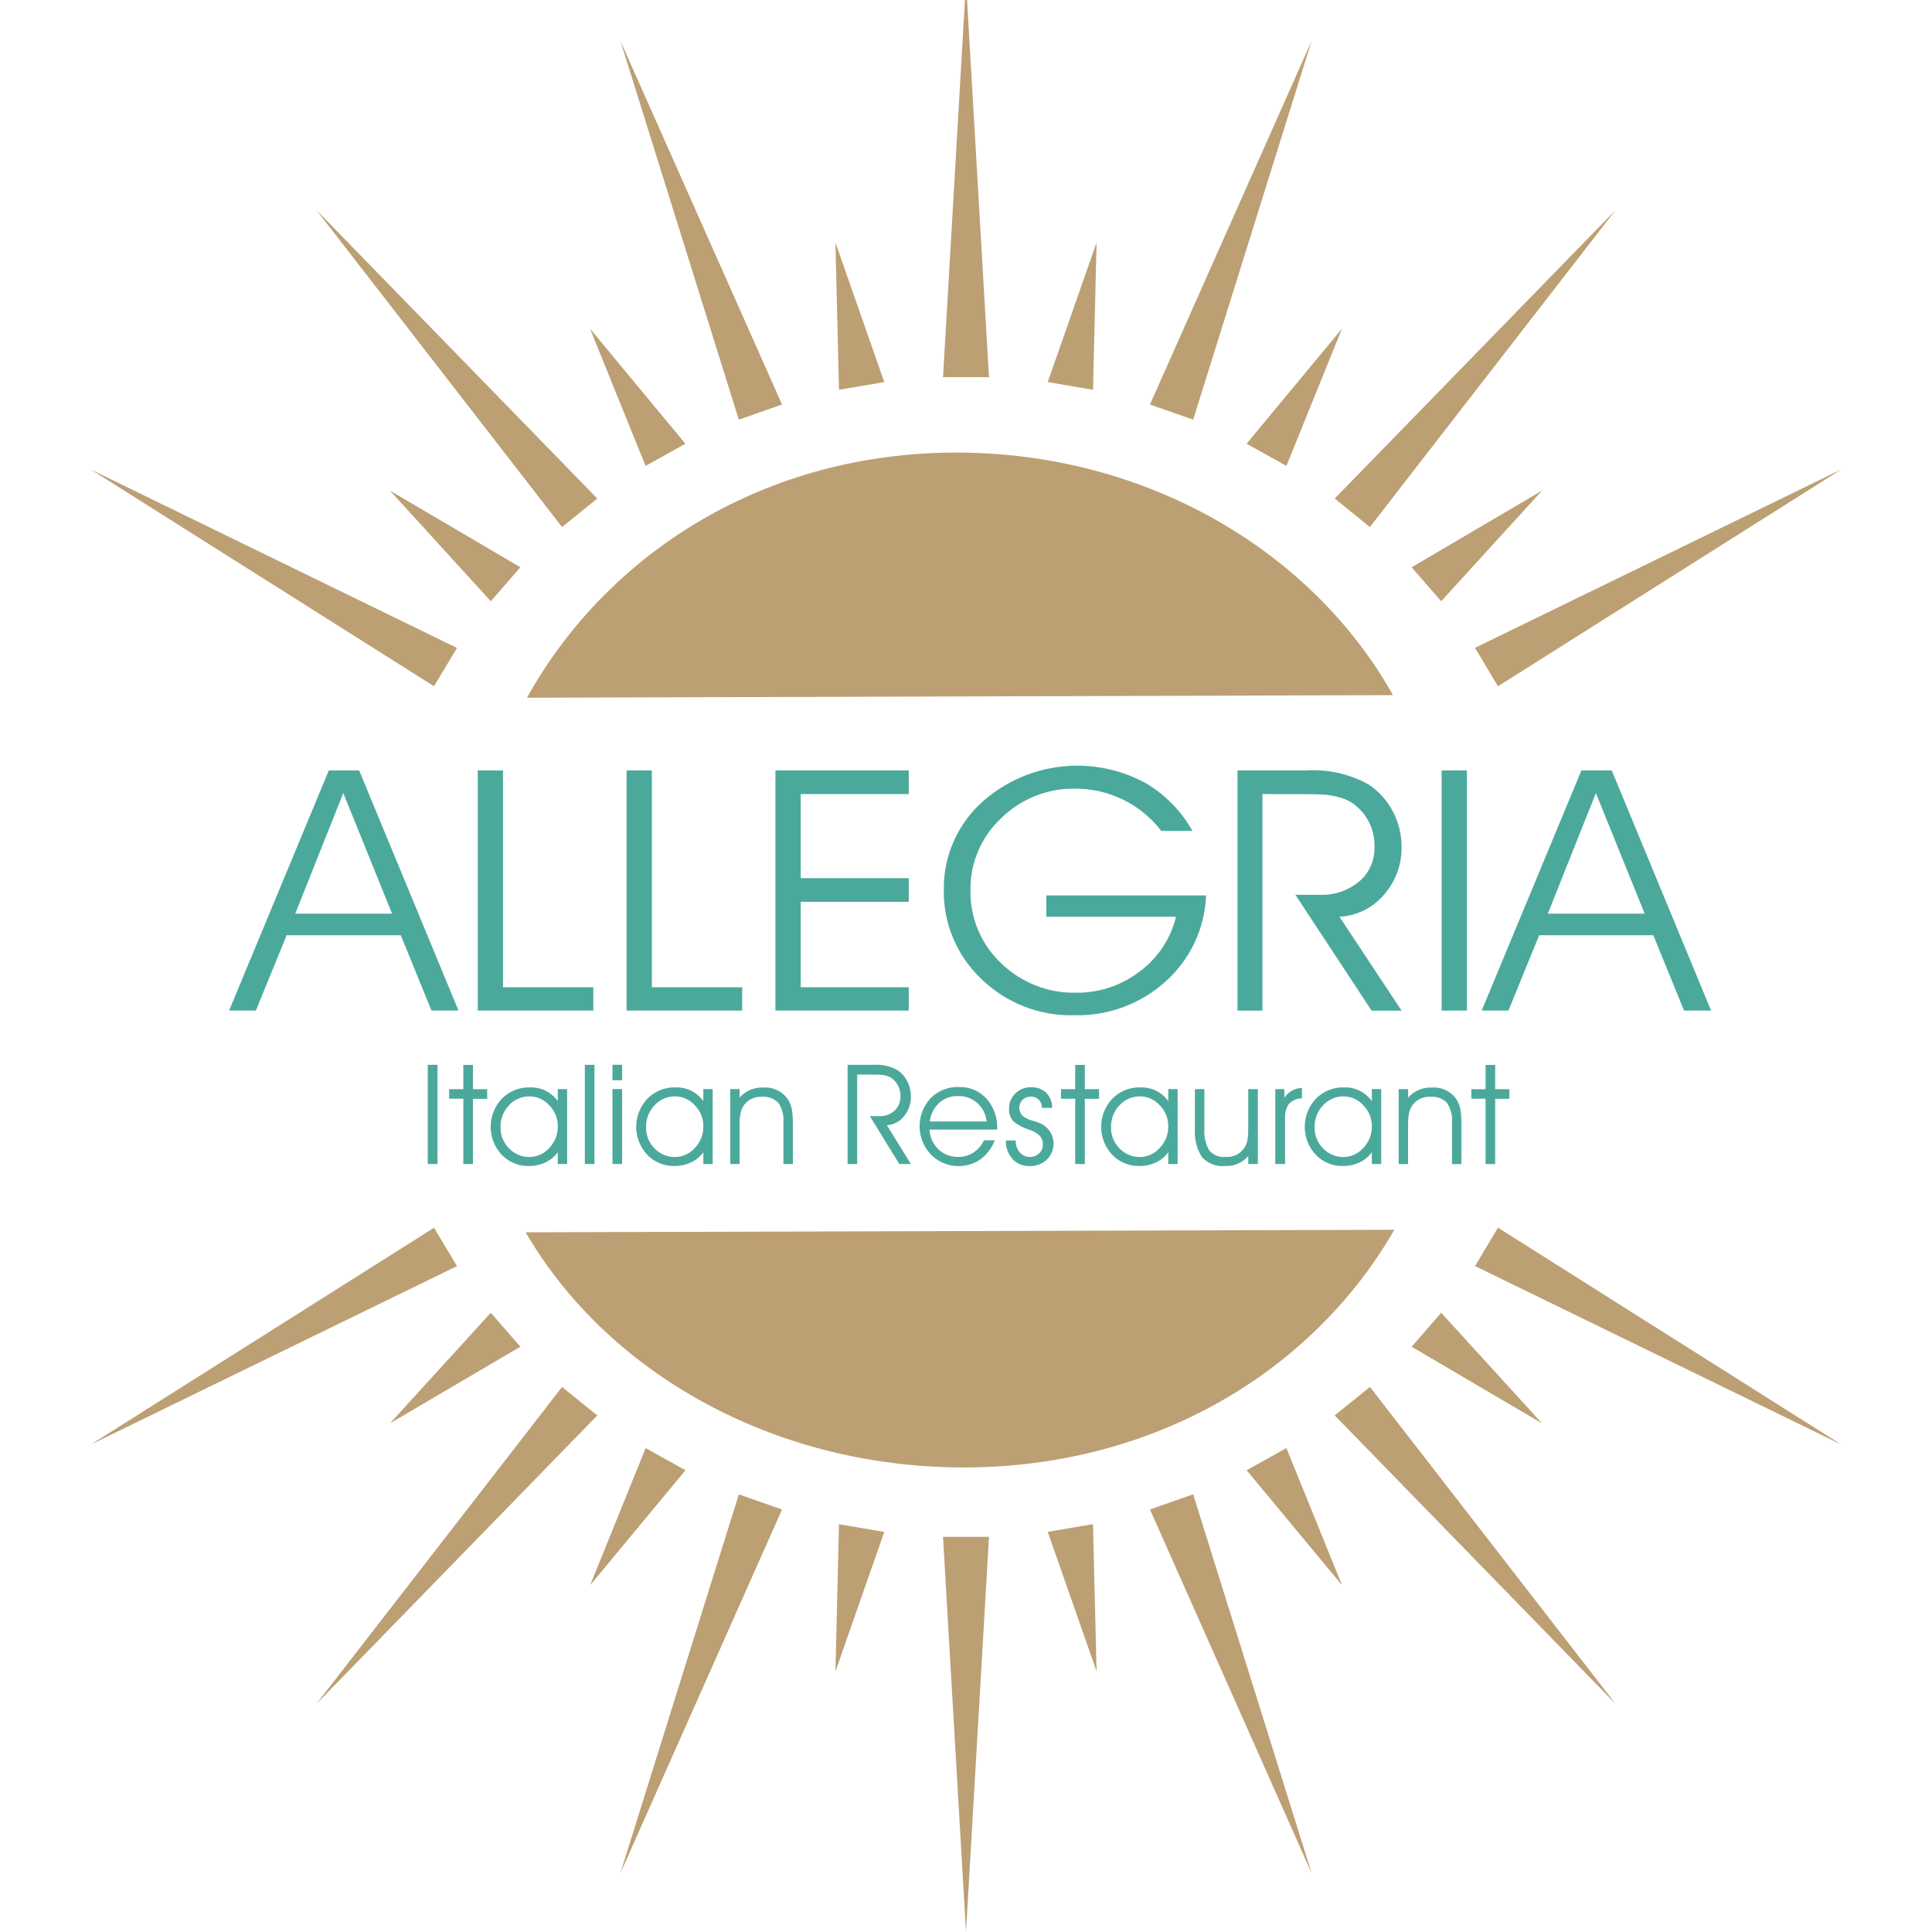
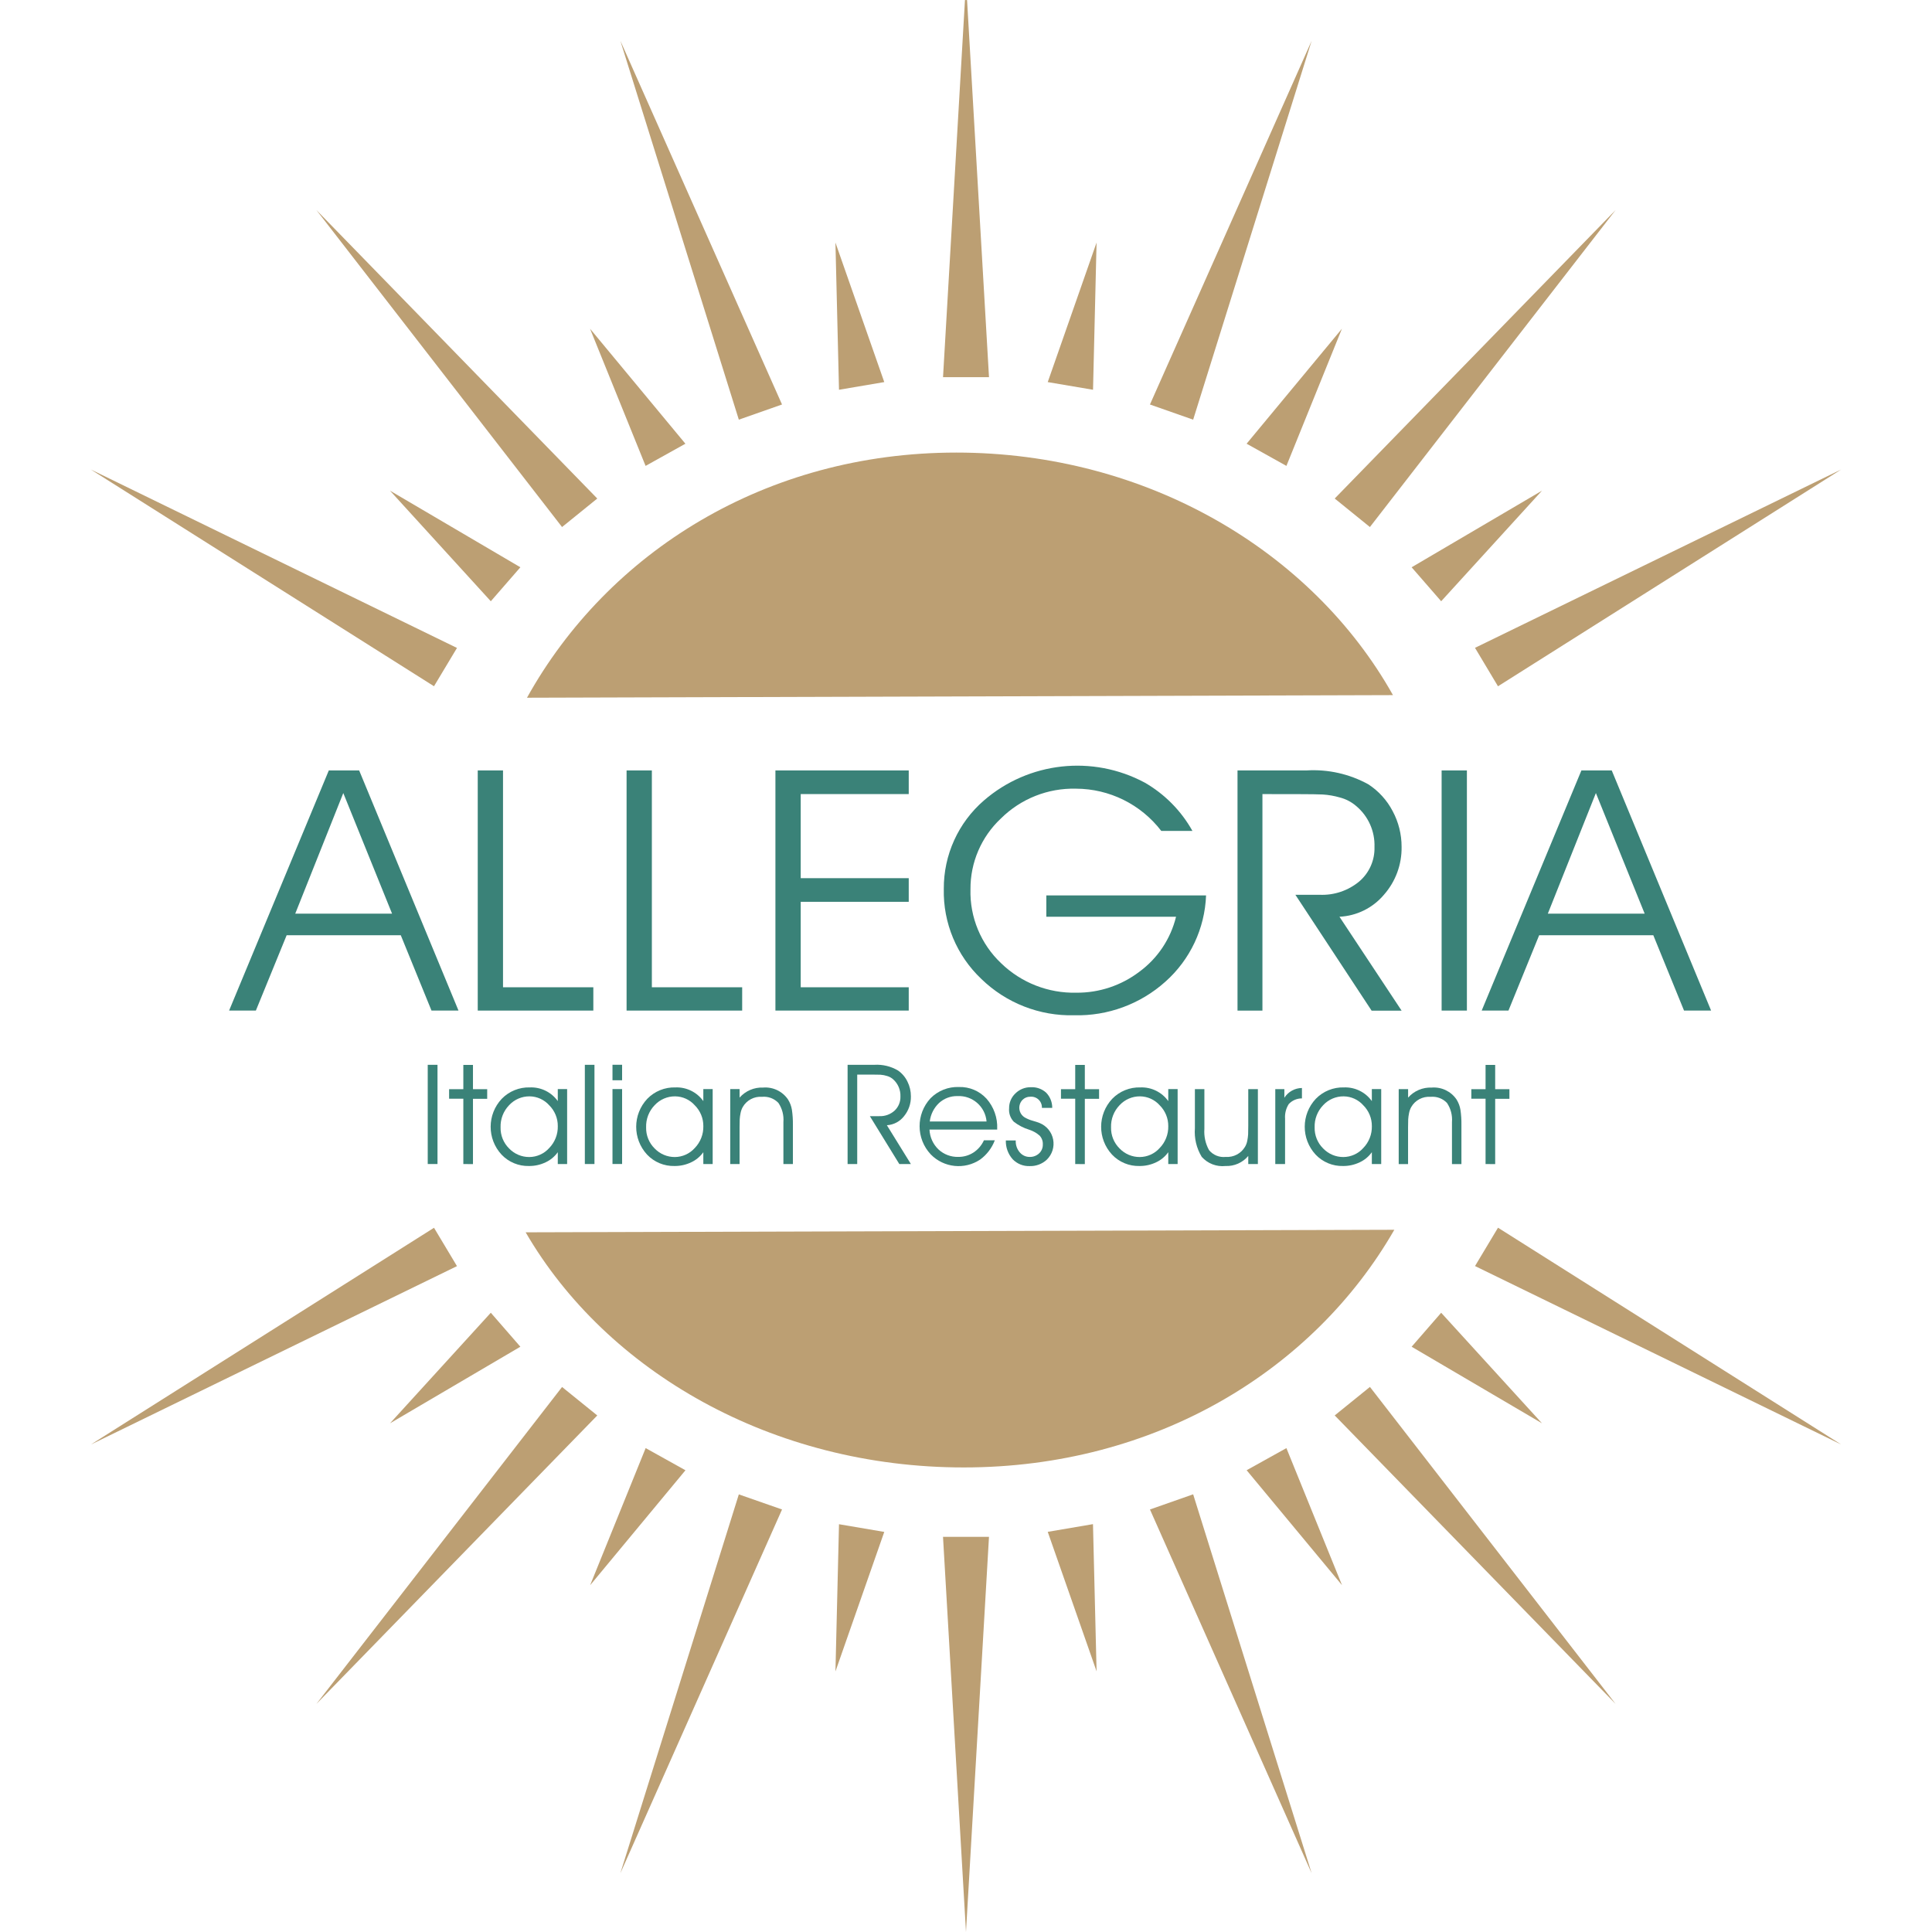
<svg xmlns="http://www.w3.org/2000/svg" width="500" height="500" viewBox="0 0 117.718 129.933">
  <g transform="translate(-371 -10)">
    <g transform="translate(380.306 61.497)">
-       <path d="M73.6,187.423h-1.8l6.706-16.151h2.041l6.681,16.151H85.412l-2.065-5.066H75.67Zm9.16-6.52-3.28-8.11-3.231,8.11Z" transform="translate(-71.806 -170.955)" fill="#4ba99c" />
-       <path d="M124.405,187.423H116.63V171.272h1.7v14.583h6.074v1.568Z" transform="translate(-99.914 -170.955)" fill="#4ba99c" />
-       <path d="M151.247,187.423h-7.775V171.272h1.7v14.583h6.074v1.568Z" transform="translate(-116.746 -170.955)" fill="#4ba99c" />
-       <path d="M172.014,178.519h7.265v1.59h-7.265v5.747h7.265v1.567h-8.966V171.273h8.966v1.59h-7.265Z" transform="translate(-133.577 -170.956)" fill="#4ba99c" />
-       <path d="M207.575,179.144h10.739a8.172,8.172,0,0,1-2.733,5.8,8.847,8.847,0,0,1-6.134,2.261,8.641,8.641,0,0,1-6.245-2.442,8.081,8.081,0,0,1-2.526-6.054,7.8,7.8,0,0,1,2.7-5.952,9.6,9.6,0,0,1,10.812-1.2,8.567,8.567,0,0,1,3.208,3.248H215.3a7.248,7.248,0,0,0-5.735-2.839,6.92,6.92,0,0,0-5.054,2.01,6.461,6.461,0,0,0-2.041,4.759,6.593,6.593,0,0,0,2.065,4.975,7.034,7.034,0,0,0,5.054,1.977,6.9,6.9,0,0,0,4.239-1.409,6.493,6.493,0,0,0,2.467-3.7h-8.724v-1.432Z" transform="translate(-152.616 -170.422)" fill="#4ba99c" />
-       <path d="M255.319,172.863v14.561h-1.676V171.272h4.64a7.655,7.655,0,0,1,4.155.932,4.8,4.8,0,0,1,1.64,1.806,5.053,5.053,0,0,1,.6,2.4,4.75,4.75,0,0,1-1.19,3.226,4.177,4.177,0,0,1-2.989,1.476l4.179,6.315h-2.017l-5.126-7.792h1.628a3.9,3.9,0,0,0,2.672-.9,2.93,2.93,0,0,0,1.02-2.306,3.443,3.443,0,0,0-1.24-2.771,2.714,2.714,0,0,0-1.093-.568,5.318,5.318,0,0,0-1.155-.2q-.5-.022-1.543-.023Z" transform="translate(-185.83 -170.955)" fill="#4ba99c" />
-       <path d="M292.152,187.423h-1.7V171.272h1.7Z" transform="translate(-208.912 -170.955)" fill="#4ba99c" />
-       <path d="M299.482,187.423h-1.8l6.706-16.151h2.04l6.682,16.151H311.29l-2.066-5.066h-7.678Zm9.16-6.52-3.28-8.11-3.232,8.11Z" transform="translate(-213.447 -170.955)" fill="#4ba99c" />
+       <path d="M73.6,187.423h-1.8l6.706-16.151h2.041l6.681,16.151H85.412l-2.065-5.066H75.67Zm9.16-6.52-3.28-8.11-3.231,8.11Z" transform="translate(-71.806 -170.955)" fill="#3A8278" />
+       <path d="M124.405,187.423H116.63V171.272h1.7v14.583h6.074v1.568Z" transform="translate(-99.914 -170.955)" fill="#3A8278" />
+       <path d="M151.247,187.423h-7.775V171.272h1.7v14.583h6.074v1.568Z" transform="translate(-116.746 -170.955)" fill="#3A8278" />
+       <path d="M172.014,178.519h7.265v1.59h-7.265v5.747h7.265v1.567h-8.966V171.273h8.966v1.59h-7.265Z" transform="translate(-133.577 -170.956)" fill="#3A8278" />
+       <path d="M207.575,179.144h10.739a8.172,8.172,0,0,1-2.733,5.8,8.847,8.847,0,0,1-6.134,2.261,8.641,8.641,0,0,1-6.245-2.442,8.081,8.081,0,0,1-2.526-6.054,7.8,7.8,0,0,1,2.7-5.952,9.6,9.6,0,0,1,10.812-1.2,8.567,8.567,0,0,1,3.208,3.248H215.3a7.248,7.248,0,0,0-5.735-2.839,6.92,6.92,0,0,0-5.054,2.01,6.461,6.461,0,0,0-2.041,4.759,6.593,6.593,0,0,0,2.065,4.975,7.034,7.034,0,0,0,5.054,1.977,6.9,6.9,0,0,0,4.239-1.409,6.493,6.493,0,0,0,2.467-3.7h-8.724v-1.432Z" transform="translate(-152.616 -170.422)" fill="#3A8278" />
+       <path d="M255.319,172.863v14.561h-1.676V171.272h4.64a7.655,7.655,0,0,1,4.155.932,4.8,4.8,0,0,1,1.64,1.806,5.053,5.053,0,0,1,.6,2.4,4.75,4.75,0,0,1-1.19,3.226,4.177,4.177,0,0,1-2.989,1.476l4.179,6.315h-2.017l-5.126-7.792h1.628a3.9,3.9,0,0,0,2.672-.9,2.93,2.93,0,0,0,1.02-2.306,3.443,3.443,0,0,0-1.24-2.771,2.714,2.714,0,0,0-1.093-.568,5.318,5.318,0,0,0-1.155-.2q-.5-.022-1.543-.023Z" transform="translate(-185.83 -170.955)" fill="#3A8278" />
+       <path d="M292.152,187.423h-1.7V171.272h1.7Z" transform="translate(-208.912 -170.955)" fill="#3A8278" />
+       <path d="M299.482,187.423h-1.8l6.706-16.151h2.04l6.682,16.151H311.29l-2.066-5.066h-7.678Zm9.16-6.52-3.28-8.11-3.232,8.11Z" transform="translate(-213.447 -170.955)" fill="#3A8278" />
      <path d="M200.537,57.7l1.475-25.362h.141L203.629,57.7Z" transform="translate(-152.529 -83.831)" fill="#bc9f73" fill-rule="evenodd" />
      <path d="M181.374,85.977l-.24-9.9,3.284,9.383Z" transform="translate(-140.362 -111.261)" fill="#bc9f73" fill-rule="evenodd" />
      <path d="M150.318,65.168l-7.967-25.483,10.872,24.462Z" transform="translate(-116.043 -88.441)" fill="#bc9f73" fill-rule="evenodd" />
      <path d="M140.616,100.84l-3.736-9.226,6.414,7.735Z" transform="translate(-112.612 -121.004)" fill="#bc9f73" fill-rule="evenodd" />
      <path d="M104.058,91.535,87.539,70.218l18.888,19.4Z" transform="translate(-81.672 -107.587)" fill="#bc9f73" fill-rule="evenodd" />
      <path d="M107.585,128.258l-6.78-7.437,8.768,5.152Z" transform="translate(-89.99 -139.319)" fill="#bc9f73" fill-rule="evenodd" />
      <path d="M69.933,131.576,46.853,117l24.626,12Z" transform="translate(-56.159 -136.921)" fill="#bc9f73" fill-rule="evenodd" />
      <path d="M71.478,256.321l-24.626,12,23.081-14.579Z" transform="translate(-56.158 -222.667)" fill="#bc9f73" fill-rule="evenodd" />
      <path d="M109.575,271.355l-8.767,5.151,6.779-7.436Z" transform="translate(-89.992 -232.281)" fill="#bc9f73" fill-rule="evenodd" />
      <path d="M106.424,284.369l-18.889,19.4,16.521-21.315Z" transform="translate(-81.669 -240.672)" fill="#bc9f73" fill-rule="evenodd" />
      <path d="M143.3,294.971l-6.412,7.733,3.735-9.224Z" transform="translate(-112.614 -247.588)" fill="#bc9f73" fill-rule="evenodd" />
      <path d="M153.222,302.834,142.348,327.3l7.968-25.481Z" transform="translate(-116.041 -252.814)" fill="#bc9f73" fill-rule="evenodd" />
      <path d="M184.42,307.723l-3.283,9.383.239-9.9Z" transform="translate(-140.364 -256.194)" fill="#bc9f73" fill-rule="evenodd" />
      <path d="M203.628,309.488l-1.547,26.574-1.545-26.574Z" transform="translate(-152.529 -257.626)" fill="#bc9f73" fill-rule="evenodd" />
      <path d="M222.464,307.2l.242,9.9-3.285-9.382Z" transform="translate(-164.371 -256.194)" fill="#bc9f73" fill-rule="evenodd" />
      <path d="M240.761,301.813l7.967,25.482-10.872-24.462Z" transform="translate(-175.931 -252.813)" fill="#bc9f73" fill-rule="evenodd" />
      <path d="M257.959,293.482,261.7,302.7l-6.415-7.731Z" transform="translate(-186.858 -247.589)" fill="#bc9f73" fill-rule="evenodd" />
      <path d="M273.543,282.449l16.52,21.317-18.889-19.4Z" transform="translate(-196.824 -240.671)" fill="#bc9f73" fill-rule="evenodd" />
      <path d="M287.032,269.072l6.78,7.434-8.767-5.149Z" transform="translate(-205.522 -232.282)" fill="#bc9f73" fill-rule="evenodd" />
      <path d="M298.021,253.736,321.1,268.315l-24.625-12Z" transform="translate(-212.689 -222.666)" fill="#bc9f73" fill-rule="evenodd" />
      <path d="M296.473,128.994,321.1,117l-23.081,14.579Z" transform="translate(-212.688 -136.922)" fill="#bc9f73" fill-rule="evenodd" />
      <path d="M285.045,125.971l8.767-5.152-6.78,7.437Z" transform="translate(-205.522 -139.317)" fill="#bc9f73" fill-rule="evenodd" />
      <path d="M271.174,89.619l18.89-19.4L273.541,91.537Z" transform="translate(-196.824 -107.589)" fill="#bc9f73" fill-rule="evenodd" />
      <path d="M255.285,99.349l6.411-7.734-3.734,9.226Z" transform="translate(-186.86 -121.005)" fill="#bc9f73" fill-rule="evenodd" />
      <path d="M237.852,64.149l10.875-24.462-7.969,25.482Z" transform="translate(-175.928 -88.442)" fill="#bc9f73" fill-rule="evenodd" />
      <path d="M219.42,85.461l3.284-9.384-.238,9.9Z" transform="translate(-164.37 -111.261)" fill="#bc9f73" fill-rule="evenodd" />
      <g transform="translate(13.353 20.115)">
-         <path d="M108.268,231.033h-.657v-6.672h.657Z" transform="translate(-107.611 -224.361)" fill="#4ba99c" />
+         <path d="M108.268,231.033h-.657v-6.672h.657Z" transform="translate(-107.611 -224.361)" fill="#3A8278" />
      </g>
      <g transform="translate(14.79 20.116)">
-         <path d="M112.421,231.034v-4.392h-.957V226h.957v-1.633h.648V226h.957v.647h-.957v4.392Z" transform="translate(-111.464 -224.362)" fill="#4ba99c" />
+         <path d="M112.421,231.034v-4.392h-.957V226h.957v-1.633h.648V226h.957v.647h-.957v4.392Z" transform="translate(-111.464 -224.362)" fill="#3A8278" />
      </g>
      <g transform="translate(17.586 21.636)">
-         <path d="M123.475,232.793a2.069,2.069,0,0,1-.817.68,2.537,2.537,0,0,1-1.117.249,2.452,2.452,0,0,1-1.849-.766,2.752,2.752,0,0,1,.014-3.754,2.529,2.529,0,0,1,1.891-.765,2.2,2.2,0,0,1,1.877.92v-.807h.629v5.039h-.629Zm0-1.755a1.951,1.951,0,0,0-.577-1.4,1.789,1.789,0,0,0-1.319-.6,1.853,1.853,0,0,0-1.375.591,2.048,2.048,0,0,0-.577,1.492,1.928,1.928,0,0,0,.577,1.426,1.866,1.866,0,0,0,1.356.572,1.808,1.808,0,0,0,1.333-.6A2.046,2.046,0,0,0,123.475,231.037Z" transform="translate(-118.961 -228.438)" fill="#4ba99c" />
+         <path d="M123.475,232.793a2.069,2.069,0,0,1-.817.68,2.537,2.537,0,0,1-1.117.249,2.452,2.452,0,0,1-1.849-.766,2.752,2.752,0,0,1,.014-3.754,2.529,2.529,0,0,1,1.891-.765,2.2,2.2,0,0,1,1.877.92v-.807h.629v5.039h-.629Zm0-1.755a1.951,1.951,0,0,0-.577-1.4,1.789,1.789,0,0,0-1.319-.6,1.853,1.853,0,0,0-1.375.591,2.048,2.048,0,0,0-.577,1.492,1.928,1.928,0,0,0,.577,1.426,1.866,1.866,0,0,0,1.356.572,1.808,1.808,0,0,0,1.333-.6A2.046,2.046,0,0,0,123.475,231.037Z" transform="translate(-118.961 -228.438)" fill="#3A8278" />
      </g>
      <g transform="translate(23.919 20.115)">
-         <path d="M135.943,231.033v-6.672h.647v6.672Z" transform="translate(-135.943 -224.361)" fill="#4ba99c" />
+         <path d="M135.943,231.033v-6.672h.647v6.672Z" transform="translate(-135.943 -224.361)" fill="#3A8278" />
      </g>
      <g transform="translate(25.778 20.115)">
-         <path d="M141.575,225.4h-.647v-1.042h.647Zm-.647,5.631v-5.039h.647v5.039Z" transform="translate(-140.928 -224.361)" fill="#4ba99c" />
+         <path d="M141.575,225.4h-.647v-1.042h.647Zm-.647,5.631v-5.039h.647v5.039Z" transform="translate(-140.928 -224.361)" fill="#3A8278" />
      </g>
      <g transform="translate(27.374 21.636)">
-         <path d="M149.722,232.793a2.066,2.066,0,0,1-.817.68,2.537,2.537,0,0,1-1.117.249,2.452,2.452,0,0,1-1.849-.766,2.752,2.752,0,0,1,.014-3.754,2.529,2.529,0,0,1,1.891-.765,2.2,2.2,0,0,1,1.877.92v-.807h.629v5.039h-.629v-.8Zm0-1.755a1.951,1.951,0,0,0-.577-1.4,1.789,1.789,0,0,0-1.319-.6,1.853,1.853,0,0,0-1.375.591,2.048,2.048,0,0,0-.577,1.492,1.928,1.928,0,0,0,.577,1.426,1.866,1.866,0,0,0,1.356.572,1.808,1.808,0,0,0,1.333-.6A2.046,2.046,0,0,0,149.722,231.037Z" transform="translate(-145.208 -228.438)" fill="#4ba99c" />
+         <path d="M149.722,232.793a2.066,2.066,0,0,1-.817.68,2.537,2.537,0,0,1-1.117.249,2.452,2.452,0,0,1-1.849-.766,2.752,2.752,0,0,1,.014-3.754,2.529,2.529,0,0,1,1.891-.765,2.2,2.2,0,0,1,1.877.92v-.807h.629v5.039h-.629v-.8Zm0-1.755a1.951,1.951,0,0,0-.577-1.4,1.789,1.789,0,0,0-1.319-.6,1.853,1.853,0,0,0-1.375.591,2.048,2.048,0,0,0-.577,1.492,1.928,1.928,0,0,0,.577,1.426,1.866,1.866,0,0,0,1.356.572,1.808,1.808,0,0,0,1.333-.6A2.046,2.046,0,0,0,149.722,231.037Z" transform="translate(-145.208 -228.438)" fill="#3A8278" />
      </g>
      <g transform="translate(33.697 20.115)">
-         <path d="M162.164,228.567h.629v.572a2,2,0,0,1,1.586-.675,1.842,1.842,0,0,1,1.67.8,1.862,1.862,0,0,1,.263.695,6.247,6.247,0,0,1,.066,1.014v2.636h-.638v-2.824a2.012,2.012,0,0,0-.338-1.291,1.348,1.348,0,0,0-1.1-.408,1.376,1.376,0,0,0-1.295.685,1.345,1.345,0,0,0-.15.418,2.982,2.982,0,0,0-.056.418c-.006.119-.009.3-.009.553v2.449h-.629Z" transform="translate(-162.164 -226.934)" fill="#4ba99c" />
-         <path d="M183.975,225.018v6.015h-.647v-6.672h1.793a2.8,2.8,0,0,1,1.6.384,1.941,1.941,0,0,1,.634.747,2.2,2.2,0,0,1,.23.99,2.04,2.04,0,0,1-.46,1.332,1.575,1.575,0,0,1-1.155.61l1.614,2.609h-.779l-1.98-3.219h.629a1.448,1.448,0,0,0,1.033-.37,1.249,1.249,0,0,0,.394-.953,1.468,1.468,0,0,0-.479-1.145,1.032,1.032,0,0,0-.422-.234,1.915,1.915,0,0,0-.446-.085q-.192-.009-.6-.009h-.967Z" transform="translate(-175.435 -224.361)" fill="#4ba99c" />
+         <path d="M162.164,228.567h.629v.572a2,2,0,0,1,1.586-.675,1.842,1.842,0,0,1,1.67.8,1.862,1.862,0,0,1,.263.695,6.247,6.247,0,0,1,.066,1.014v2.636h-.638v-2.824a2.012,2.012,0,0,0-.338-1.291,1.348,1.348,0,0,0-1.1-.408,1.376,1.376,0,0,0-1.295.685,1.345,1.345,0,0,0-.15.418,2.982,2.982,0,0,0-.056.418c-.006.119-.009.3-.009.553v2.449h-.629Z" transform="translate(-162.164 -226.934)" fill="#3A8278" />
+         <path d="M183.975,225.018v6.015h-.647v-6.672h1.793a2.8,2.8,0,0,1,1.6.384,1.941,1.941,0,0,1,.634.747,2.2,2.2,0,0,1,.23.99,2.04,2.04,0,0,1-.46,1.332,1.575,1.575,0,0,1-1.155.61l1.614,2.609h-.779l-1.98-3.219h.629a1.448,1.448,0,0,0,1.033-.37,1.249,1.249,0,0,0,.394-.953,1.468,1.468,0,0,0-.479-1.145,1.032,1.032,0,0,0-.422-.234,1.915,1.915,0,0,0-.446-.085q-.192-.009-.6-.009h-.967Z" transform="translate(-175.435 -224.361)" fill="#3A8278" />
      </g>
      <g transform="translate(46.432 21.608)">
-         <path d="M201.531,231.226h-4.552a1.961,1.961,0,0,0,.606,1.338,1.878,1.878,0,0,0,1.328.5,1.845,1.845,0,0,0,1.018-.291,1.941,1.941,0,0,0,.709-.825h.732a2.86,2.86,0,0,1-.981,1.291,2.611,2.611,0,0,1-3.327-.343,2.77,2.77,0,0,1-.014-3.777,2.549,2.549,0,0,1,1.91-.755,2.41,2.41,0,0,1,1.849.779,2.879,2.879,0,0,1,.723,2.037v.047Zm-.714-.544a1.869,1.869,0,0,0-1.952-1.708,1.779,1.779,0,0,0-1.239.46,2.046,2.046,0,0,0-.629,1.248Z" transform="translate(-196.313 -228.364)" fill="#4ba99c" />
+         <path d="M201.531,231.226h-4.552a1.961,1.961,0,0,0,.606,1.338,1.878,1.878,0,0,0,1.328.5,1.845,1.845,0,0,0,1.018-.291,1.941,1.941,0,0,0,.709-.825h.732a2.86,2.86,0,0,1-.981,1.291,2.611,2.611,0,0,1-3.327-.343,2.77,2.77,0,0,1-.014-3.777,2.549,2.549,0,0,1,1.91-.755,2.41,2.41,0,0,1,1.849.779,2.879,2.879,0,0,1,.723,2.037v.047Zm-.714-.544a1.869,1.869,0,0,0-1.952-1.708,1.779,1.779,0,0,0-1.239.46,2.046,2.046,0,0,0-.629,1.248Z" transform="translate(-196.313 -228.364)" fill="#3A8278" />
      </g>
      <g transform="translate(52.232 21.617)">
-         <path d="M211.863,231.973h.666v.019a1.132,1.132,0,0,0,.273.784.857.857,0,0,0,.666.305.891.891,0,0,0,.629-.235.781.781,0,0,0,.253-.6.807.807,0,0,0-.216-.6,1.957,1.957,0,0,0-.7-.395,3.229,3.229,0,0,1-1.033-.535,1.158,1.158,0,0,1-.318-.91,1.344,1.344,0,0,1,.427-1,1.439,1.439,0,0,1,1.037-.413,1.421,1.421,0,0,1,1.028.366,1.446,1.446,0,0,1,.408,1.023h-.694a.719.719,0,0,0-.779-.75.712.712,0,0,0-.53.216.762.762,0,0,0,.164,1.183,2.322,2.322,0,0,0,.54.221,4.513,4.513,0,0,1,.465.154,1.5,1.5,0,0,1,.465,2.464,1.614,1.614,0,0,1-1.15.427,1.5,1.5,0,0,1-1.14-.46A1.816,1.816,0,0,1,211.863,231.973Z" transform="translate(-211.863 -228.388)" fill="#4ba99c" />
+         <path d="M211.863,231.973h.666v.019a1.132,1.132,0,0,0,.273.784.857.857,0,0,0,.666.305.891.891,0,0,0,.629-.235.781.781,0,0,0,.253-.6.807.807,0,0,0-.216-.6,1.957,1.957,0,0,0-.7-.395,3.229,3.229,0,0,1-1.033-.535,1.158,1.158,0,0,1-.318-.91,1.344,1.344,0,0,1,.427-1,1.439,1.439,0,0,1,1.037-.413,1.421,1.421,0,0,1,1.028.366,1.446,1.446,0,0,1,.408,1.023h-.694a.719.719,0,0,0-.779-.75.712.712,0,0,0-.53.216.762.762,0,0,0,.164,1.183,2.322,2.322,0,0,0,.54.221,4.513,4.513,0,0,1,.465.154,1.5,1.5,0,0,1,.465,2.464,1.614,1.614,0,0,1-1.15.427,1.5,1.5,0,0,1-1.14-.46A1.816,1.816,0,0,1,211.863,231.973Z" transform="translate(-211.863 -228.388)" fill="#3A8278" />
      </g>
      <g transform="translate(55.94 20.116)">
-         <path d="M222.765,231.034v-4.392h-.958V226h.958v-1.633h.647V226h.958v.647h-.958v4.392Z" transform="translate(-221.807 -224.362)" fill="#4ba99c" />
+         <path d="M222.765,231.034v-4.392h-.958V226h.958v-1.633h.647V226h.958v.647h-.958v4.392Z" transform="translate(-221.807 -224.362)" fill="#3A8278" />
      </g>
      <g transform="translate(58.642 21.636)">
-         <path d="M233.567,232.793a2.062,2.062,0,0,1-.816.68,2.536,2.536,0,0,1-1.117.249,2.451,2.451,0,0,1-1.849-.766,2.752,2.752,0,0,1,.014-3.754,2.528,2.528,0,0,1,1.891-.765,2.2,2.2,0,0,1,1.877.92v-.807h.63v5.039h-.63v-.8Zm0-1.755a1.952,1.952,0,0,0-.577-1.4,1.791,1.791,0,0,0-1.319-.6,1.852,1.852,0,0,0-1.375.591,2.048,2.048,0,0,0-.577,1.492,1.928,1.928,0,0,0,.577,1.426,1.865,1.865,0,0,0,1.356.572,1.806,1.806,0,0,0,1.332-.6A2.044,2.044,0,0,0,233.567,231.037Z" transform="translate(-229.053 -228.438)" fill="#4ba99c" />
+         <path d="M233.567,232.793a2.062,2.062,0,0,1-.816.68,2.536,2.536,0,0,1-1.117.249,2.451,2.451,0,0,1-1.849-.766,2.752,2.752,0,0,1,.014-3.754,2.528,2.528,0,0,1,1.891-.765,2.2,2.2,0,0,1,1.877.92v-.807h.63v5.039h-.63v-.8Zm0-1.755a1.952,1.952,0,0,0-.577-1.4,1.791,1.791,0,0,0-1.319-.6,1.852,1.852,0,0,0-1.375.591,2.048,2.048,0,0,0-.577,1.492,1.928,1.928,0,0,0,.577,1.426,1.865,1.865,0,0,0,1.356.572,1.806,1.806,0,0,0,1.332-.6A2.044,2.044,0,0,0,233.567,231.037Z" transform="translate(-229.053 -228.438)" fill="#3A8278" />
      </g>
      <g transform="translate(64.947 21.749)">
-         <path d="M245.959,228.741h.638v2.674a2.557,2.557,0,0,0,.314,1.431,1.268,1.268,0,0,0,1.122.455,1.391,1.391,0,0,0,1.3-.685,1.242,1.242,0,0,0,.15-.408,2.987,2.987,0,0,0,.056-.427q.009-.187.009-.563v-2.477h.647v5.039h-.647v-.544a1.887,1.887,0,0,1-1.53.676,1.868,1.868,0,0,1-1.6-.615,3.234,3.234,0,0,1-.459-1.929Z" transform="translate(-245.959 -228.741)" fill="#4ba99c" />
+         <path d="M245.959,228.741h.638v2.674a2.557,2.557,0,0,0,.314,1.431,1.268,1.268,0,0,0,1.122.455,1.391,1.391,0,0,0,1.3-.685,1.242,1.242,0,0,0,.15-.408,2.987,2.987,0,0,0,.056-.427q.009-.187.009-.563v-2.477h.647v5.039h-.647v-.544a1.887,1.887,0,0,1-1.53.676,1.868,1.868,0,0,1-1.6-.615,3.234,3.234,0,0,1-.459-1.929Z" transform="translate(-245.959 -228.741)" fill="#3A8278" />
      </g>
      <g transform="translate(70.353 21.674)">
-         <path d="M261.113,233.653h-.658v-5.039h.611v.581a1.42,1.42,0,0,1,1.182-.656v.7a1.2,1.2,0,0,0-.886.38,1.618,1.618,0,0,0-.248.99Z" transform="translate(-260.455 -228.539)" fill="#4ba99c" />
+         <path d="M261.113,233.653h-.658v-5.039h.611v.581a1.42,1.42,0,0,1,1.182-.656v.7a1.2,1.2,0,0,0-.886.38,1.618,1.618,0,0,0-.248.99Z" transform="translate(-260.455 -228.539)" fill="#3A8278" />
      </g>
      <g transform="translate(72.334 21.636)">
-         <path d="M270.28,232.793a2.062,2.062,0,0,1-.816.68,2.535,2.535,0,0,1-1.117.249,2.451,2.451,0,0,1-1.849-.766,2.753,2.753,0,0,1,.014-3.754,2.53,2.53,0,0,1,1.891-.765,2.2,2.2,0,0,1,1.876.92v-.807h.63v5.039h-.63Zm0-1.755a1.952,1.952,0,0,0-.577-1.4,1.789,1.789,0,0,0-1.319-.6,1.852,1.852,0,0,0-1.375.591,2.05,2.05,0,0,0-.577,1.492,1.929,1.929,0,0,0,.577,1.426,1.865,1.865,0,0,0,1.356.572,1.805,1.805,0,0,0,1.332-.6A2.044,2.044,0,0,0,270.28,231.037Z" transform="translate(-265.766 -228.438)" fill="#4ba99c" />
+         <path d="M270.28,232.793a2.062,2.062,0,0,1-.816.68,2.535,2.535,0,0,1-1.117.249,2.451,2.451,0,0,1-1.849-.766,2.753,2.753,0,0,1,.014-3.754,2.53,2.53,0,0,1,1.891-.765,2.2,2.2,0,0,1,1.876.92v-.807h.63v5.039h-.63Zm0-1.755a1.952,1.952,0,0,0-.577-1.4,1.789,1.789,0,0,0-1.319-.6,1.852,1.852,0,0,0-1.375.591,2.05,2.05,0,0,0-.577,1.492,1.929,1.929,0,0,0,.577,1.426,1.865,1.865,0,0,0,1.356.572,1.805,1.805,0,0,0,1.332-.6A2.044,2.044,0,0,0,270.28,231.037Z" transform="translate(-265.766 -228.438)" fill="#3A8278" />
      </g>
      <g transform="translate(78.657 21.646)">
-         <path d="M282.721,228.567h.629v.572a2,2,0,0,1,1.586-.675,1.842,1.842,0,0,1,1.671.8,1.883,1.883,0,0,1,.263.695,6.29,6.29,0,0,1,.066,1.014v2.636H286.3v-2.824a2.009,2.009,0,0,0-.338-1.291,1.347,1.347,0,0,0-1.1-.408,1.378,1.378,0,0,0-1.3.685,1.336,1.336,0,0,0-.15.418,2.926,2.926,0,0,0-.056.418c-.007.119-.009.3-.009.553v2.449h-.629v-5.038Z" transform="translate(-282.721 -228.464)" fill="#4ba99c" />
+         <path d="M282.721,228.567h.629v.572a2,2,0,0,1,1.586-.675,1.842,1.842,0,0,1,1.671.8,1.883,1.883,0,0,1,.263.695,6.29,6.29,0,0,1,.066,1.014v2.636H286.3v-2.824a2.009,2.009,0,0,0-.338-1.291,1.347,1.347,0,0,0-1.1-.408,1.378,1.378,0,0,0-1.3.685,1.336,1.336,0,0,0-.15.418,2.926,2.926,0,0,0-.056.418c-.007.119-.009.3-.009.553v2.449h-.629v-5.038Z" transform="translate(-282.721 -228.464)" fill="#3A8278" />
      </g>
      <g transform="translate(83.538 20.116)">
-         <path d="M296.768,231.034v-4.392h-.957V226h.957v-1.633h.647V226h.957v.647h-.957v4.392Z" transform="translate(-295.811 -224.362)" fill="#4ba99c" />
+         <path d="M296.768,231.034v-4.392h-.957V226h.957v-1.633h.647V226h.957v.647h-.957v4.392Z" transform="translate(-295.811 -224.362)" fill="#3A8278" />
      </g>
      <path d="M125.513,130.439l58.239-.175c-5.432-9.679-16.544-16.312-29.371-16.312-12.842,0-23.444,6.721-28.868,16.486" transform="translate(-105.484 -135.012)" fill="#bc9f73" fill-rule="evenodd" />
      <path d="M183.689,254.111l-58.421.17c5.449,9.383,16.6,15.813,29.462,15.813,12.883,0,23.518-6.515,28.959-15.983" transform="translate(-105.33 -222.901)" fill="#bc9f73" fill-rule="evenodd" />
    </g>
  </g>
</svg>
